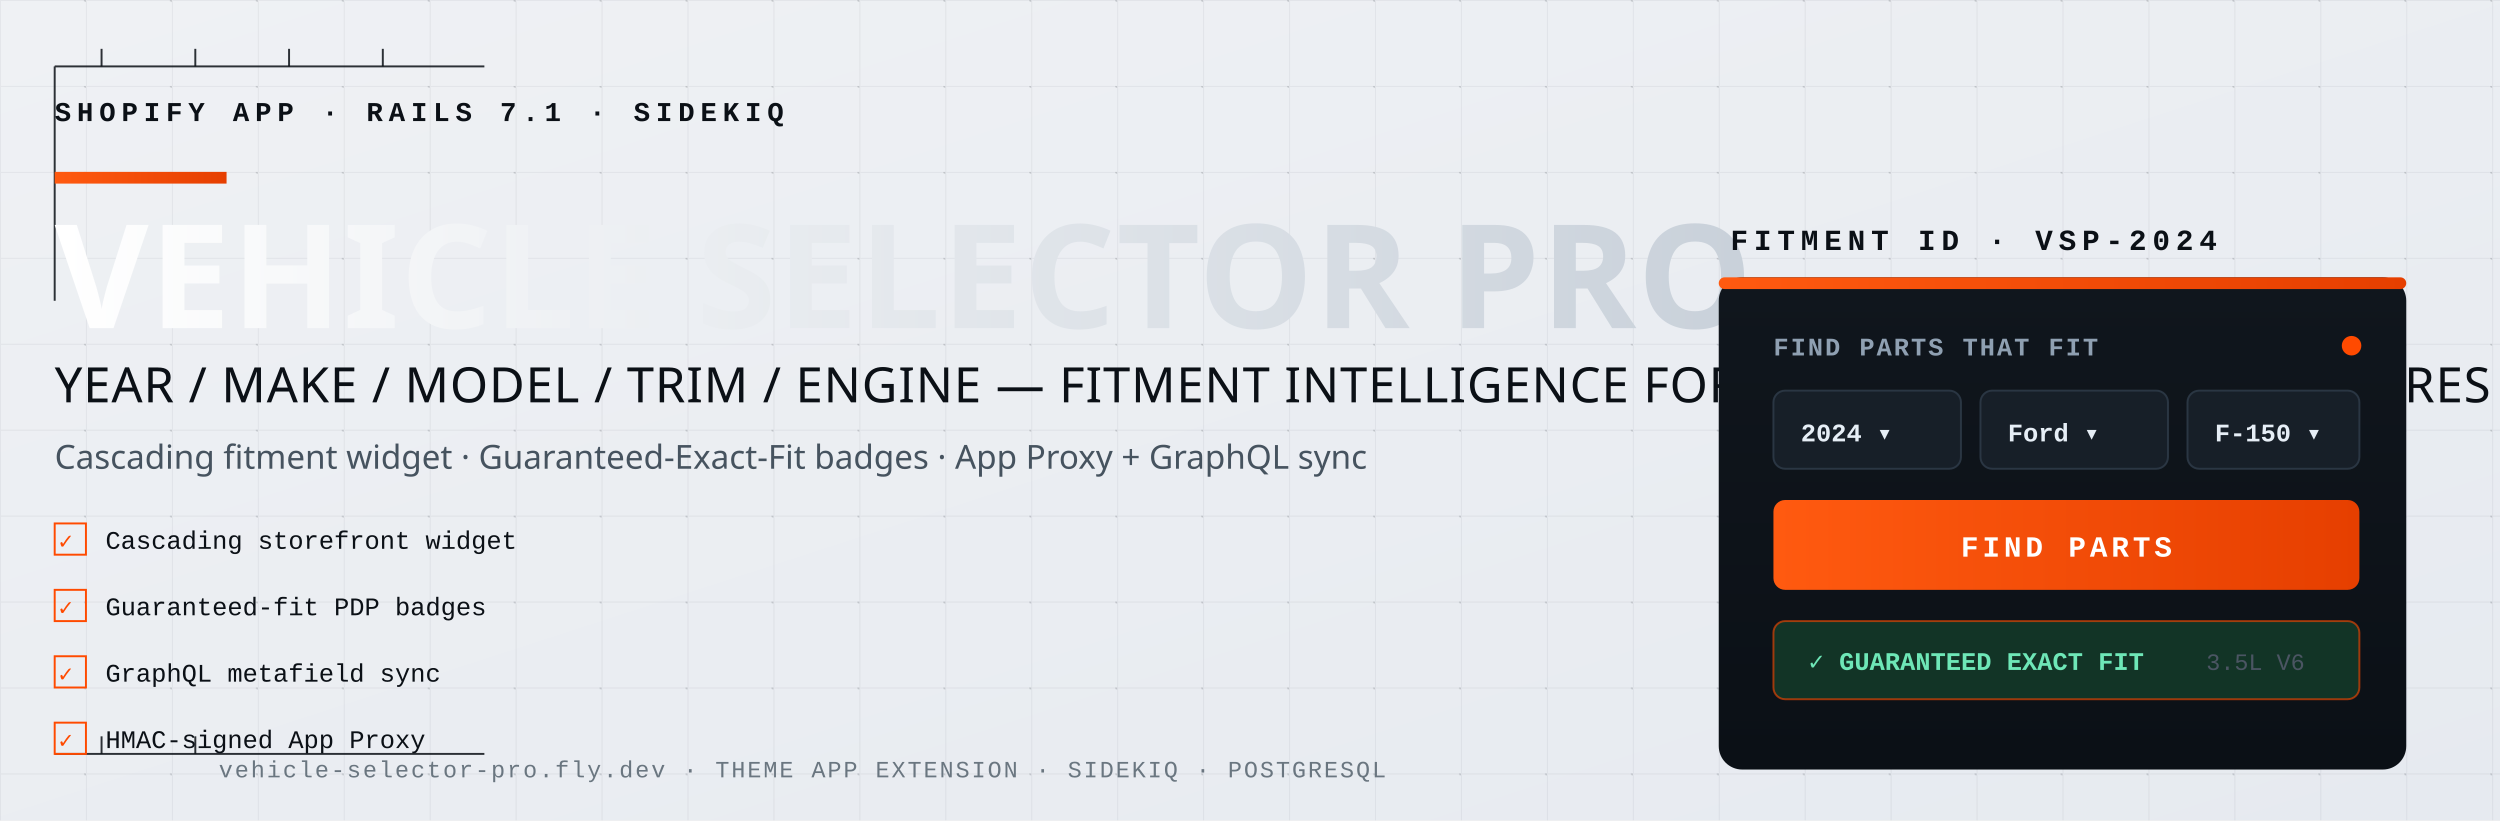
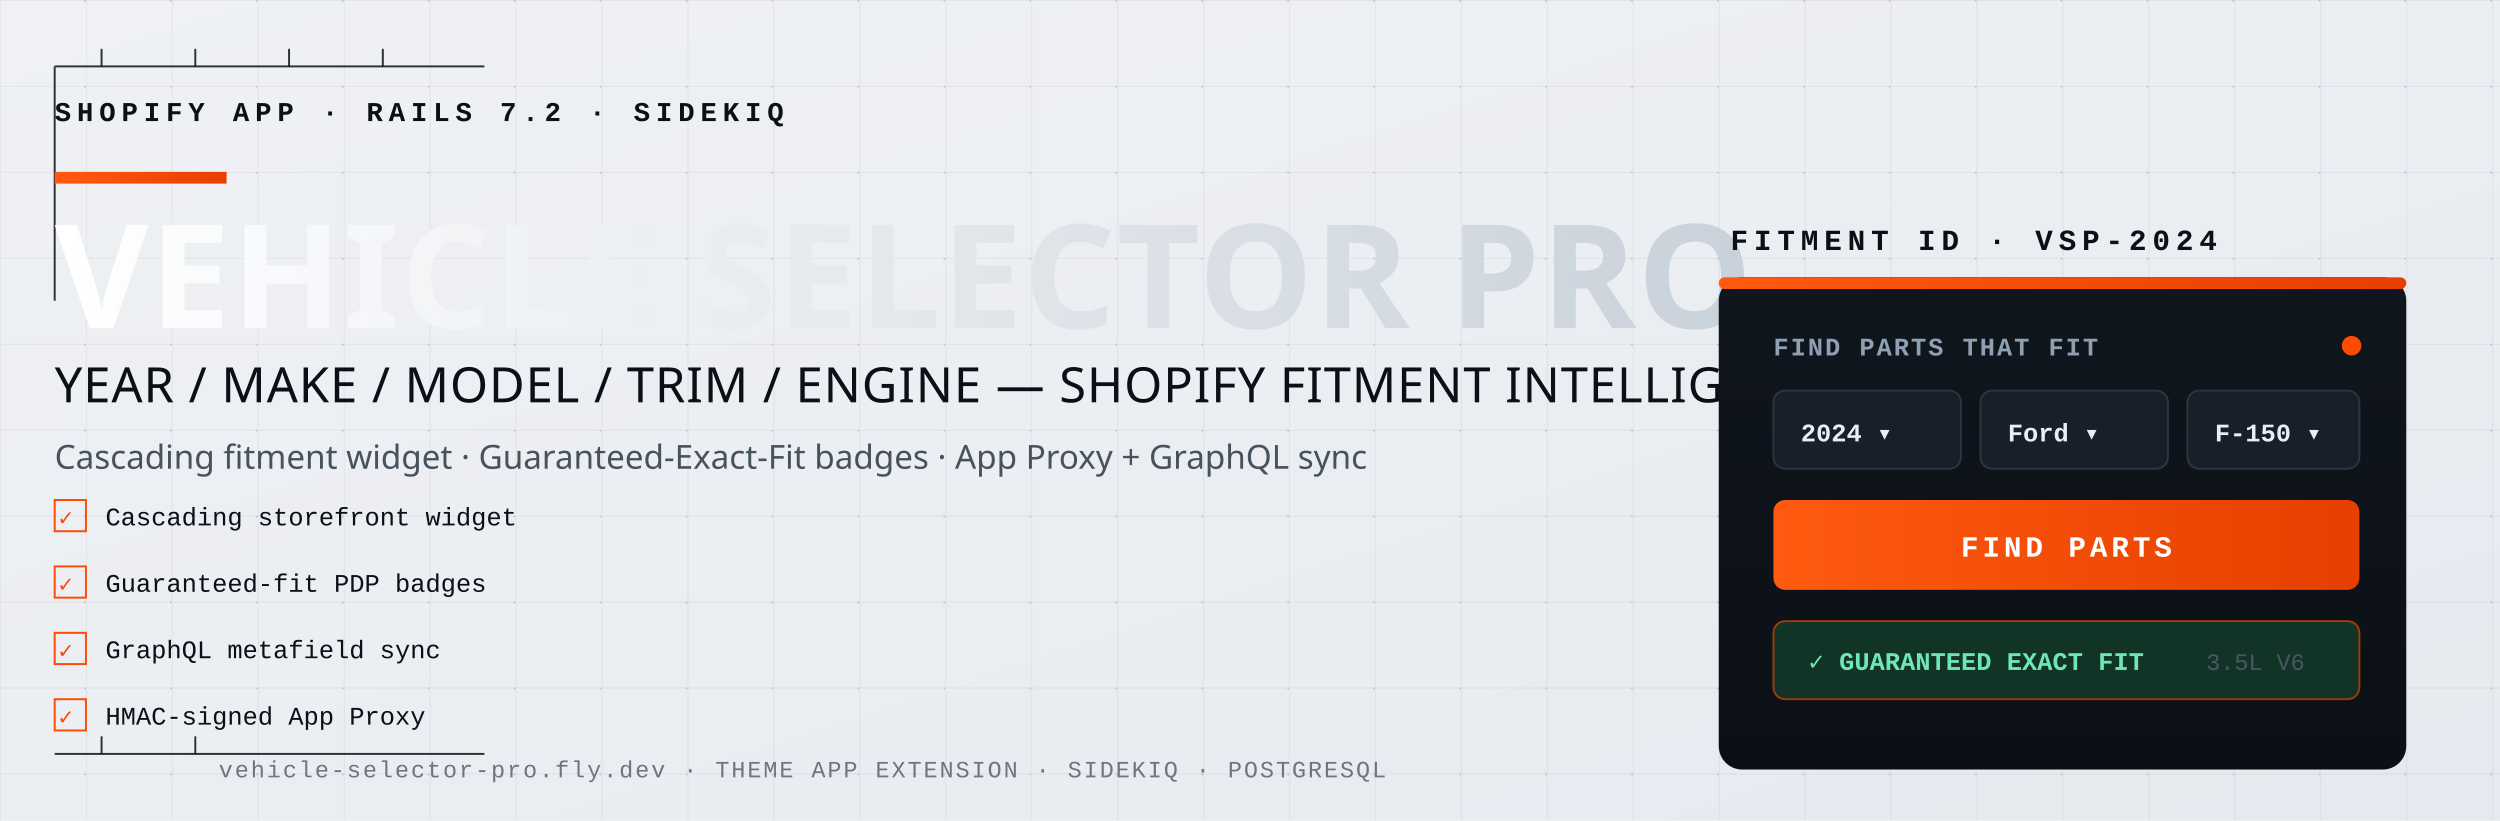
<svg xmlns="http://www.w3.org/2000/svg" width="1280" height="420" viewBox="0 0 1280 420" font-family="Archivo, Segoe UI, Inter, Helvetica, Arial, sans-serif">
  <defs>
    <linearGradient id="paper" x1="0" y1="0" x2="1" y2="1">
      <stop offset="0" stop-color="#EFF1F4" />
      <stop offset="1" stop-color="#E6EAF0" />
    </linearGradient>
    <pattern id="grid" width="44" height="44" patternUnits="userSpaceOnUse">
      <path d="M44 0H0V44" fill="none" stroke="#0B1016" stroke-opacity="0.05" />
      <circle cx="44" cy="0" r="1.1" fill="#0B1016" fill-opacity="0.14" />
    </pattern>
    <linearGradient id="signal" x1="0" y1="0" x2="1" y2="0">
      <stop offset="0" stop-color="#FF5A10" />
      <stop offset="1" stop-color="#E63F00" />
    </linearGradient>
    <linearGradient id="ink" x1="0" y1="0" x2="0" y2="1">
      <stop offset="0" stop-color="#10161D" />
      <stop offset="1" stop-color="#0B1016" />
    </linearGradient>
    <linearGradient id="wordmark" x1="0" y1="0" x2="1" y2="0">
      <stop offset="0" stop-color="#FFFFFF" />
      <stop offset="1" stop-color="#C9D1DA" />
    </linearGradient>
  </defs>
  <rect width="1280" height="420" fill="url(#paper)" />
  <rect width="1280" height="420" fill="url(#grid)" />
  <g stroke="#0B1016" stroke-opacity="0.85">
    <path d="M28 34 H248 M28 34 V154" fill="none" />
    <line x1="28" y1="386" x2="248" y2="386" />
    <line x1="52" y1="34" x2="52" y2="25" />
    <line x1="100" y1="34" x2="100" y2="25" />
    <line x1="148" y1="34" x2="148" y2="25" />
    <line x1="196" y1="34" x2="196" y2="25" />
    <line x1="52" y1="386" x2="52" y2="377" />
    <line x1="100" y1="386" x2="100" y2="377" />
  </g>
  <rect x="28" y="88" width="88" height="6" fill="url(#signal)" />
-   <text x="28" y="62" fill="#0B1016" font-family="'IBM Plex Mono', 'Courier New', monospace" font-size="14" font-weight="600" letter-spacing="3">SHOPIFY APP · RAILS 7.1 · SIDEKIQ</text>
+   <text x="28" y="62" fill="#0B1016" font-family="'IBM Plex Mono', 'Courier New', monospace" font-size="14" font-weight="600" letter-spacing="3">SHOPIFY APP · RAILS 7.2 · SIDEKIQ</text>
  <text x="28" y="168" fill="url(#wordmark)" font-family="Barlow Condensed, 'Arial Narrow', sans-serif" font-size="74" font-weight="700" letter-spacing="0.5">VEHICLE SELECTOR PRO</text>
-   <text x="28" y="206" fill="#0B1016" font-family="Barlow Condensed, 'Arial Narrow', sans-serif" font-size="25" font-weight="500" letter-spacing="0.5">YEAR / MAKE / MODEL / TRIM / ENGINE — FITMENT INTELLIGENCE FOR SHOPIFY AUTOMOTIVE STORES</text>
+   <text x="28" y="206" fill="#0B1016" font-family="Barlow Condensed, 'Arial Narrow', sans-serif" font-size="25" font-weight="500" letter-spacing="0.5">YEAR / MAKE / MODEL / TRIM / ENGINE — SHOPIFY FITMENT INTELLIGENCE</text>
  <text x="28" y="240" fill="#46535F" font-family="Archivo, Segoe UI, sans-serif" font-size="17">Cascading fitment widget · Guaranteed-Exact-Fit badges · App Proxy + GraphQL sync</text>
  <g font-family="'IBM Plex Mono', 'Courier New', monospace" font-size="13" font-weight="500" fill="#0B1016">
-     <rect x="28" y="268" width="16" height="16" fill="none" stroke="#FF4A00" />
-     <text x="30" y="281" fill="#FF4A00" font-size="12" font-weight="700">✓</text>
-     <text x="54" y="281">Cascading storefront widget</text>
-     <rect x="28" y="302" width="16" height="16" fill="none" stroke="#FF4A00" />
-     <text x="30" y="315" fill="#FF4A00" font-size="12" font-weight="700">✓</text>
-     <text x="54" y="315">Guaranteed-fit PDP badges</text>
-     <rect x="28" y="336" width="16" height="16" fill="none" stroke="#FF4A00" />
-     <text x="30" y="349" fill="#FF4A00" font-size="12" font-weight="700">✓</text>
-     <text x="54" y="349">GraphQL metafield sync</text>
-     <rect x="28" y="370" width="16" height="16" fill="none" stroke="#FF4A00" />
-     <text x="30" y="383" fill="#FF4A00" font-size="12" font-weight="700">✓</text>
-     <text x="54" y="383">HMAC-signed App Proxy</text>
+     <rect x="28" y="256" width="16" height="16" fill="none" stroke="#FF4A00" />
+     <text x="30" y="269" fill="#FF4A00" font-size="12" font-weight="700">✓</text>
+     <text x="54" y="269">Cascading storefront widget</text>
+     <rect x="28" y="290" width="16" height="16" fill="none" stroke="#FF4A00" />
+     <text x="30" y="303" fill="#FF4A00" font-size="12" font-weight="700">✓</text>
+     <text x="54" y="303">Guaranteed-fit PDP badges</text>
+     <rect x="28" y="324" width="16" height="16" fill="none" stroke="#FF4A00" />
+     <text x="30" y="337" fill="#FF4A00" font-size="12" font-weight="700">✓</text>
+     <text x="54" y="337">GraphQL metafield sync</text>
+     <rect x="28" y="358" width="16" height="16" fill="none" stroke="#FF4A00" />
+     <text x="30" y="371" fill="#FF4A00" font-size="12" font-weight="700">✓</text>
+     <text x="54" y="371">HMAC-signed App Proxy</text>
  </g>
  <text x="112" y="398" fill="#6A7680" font-family="'IBM Plex Mono','Courier New',monospace" font-size="12" letter-spacing="1">vehicle-selector-pro.fly.dev · THEME APP EXTENSION · SIDEKIQ · POSTGRESQL</text>
  <g>
    <text x="886" y="128" fill="#0B1016" font-family="'IBM Plex Mono','Courier New',monospace" font-size="15" font-weight="700" letter-spacing="3">FITMENT ID · VSP-2024</text>
    <rect x="880" y="142" width="352" height="252" rx="12" fill="url(#ink)" />
    <rect x="880" y="142" width="352" height="6" rx="3" fill="url(#signal)" />
    <text x="908" y="182" fill="#8FA0B2" font-family="'IBM Plex Mono','Courier New',monospace" font-size="13" font-weight="600" letter-spacing="1">FIND PARTS THAT FIT</text>
    <circle cx="1204" cy="177" r="5" fill="#FF4A00" />
    <g font-family="'IBM Plex Mono','Courier New',monospace" font-size="13" font-weight="600">
      <rect x="908" y="200" width="96" height="40" rx="6" fill="#171F28" stroke="#2A3643" />
      <text x="922" y="226" fill="#E6EEF6">2024 ▾</text>
      <rect x="1014" y="200" width="96" height="40" rx="6" fill="#171F28" stroke="#2A3643" />
      <text x="1028" y="226" fill="#E6EEF6">Ford ▾</text>
      <rect x="1120" y="200" width="88" height="40" rx="6" fill="#171F28" stroke="#2A3643" />
      <text x="1134" y="226" fill="#E6EEF6">F-150 ▾</text>
    </g>
    <rect x="908" y="256" width="300" height="46" rx="6" fill="url(#signal)" />
    <text x="1058" y="285" fill="#FFFFFF" font-family="'IBM Plex Mono','Courier New',monospace" font-size="15" font-weight="700" text-anchor="middle" letter-spacing="2">FIND PARTS</text>
    <rect x="908" y="318" width="300" height="40" rx="6" fill="#123426" stroke="#FF4A00" stroke-opacity="0.6" />
    <text x="926" y="343" fill="#6EE7B7" font-family="'IBM Plex Mono','Courier New',monospace" font-size="13" font-weight="700">✓ GUARANTEED EXACT FIT</text>
    <text x="1180" y="343" fill="#4B5563" font-family="'IBM Plex Mono','Courier New',monospace" font-size="12" text-anchor="end">3.5L V6</text>
  </g>
</svg>
